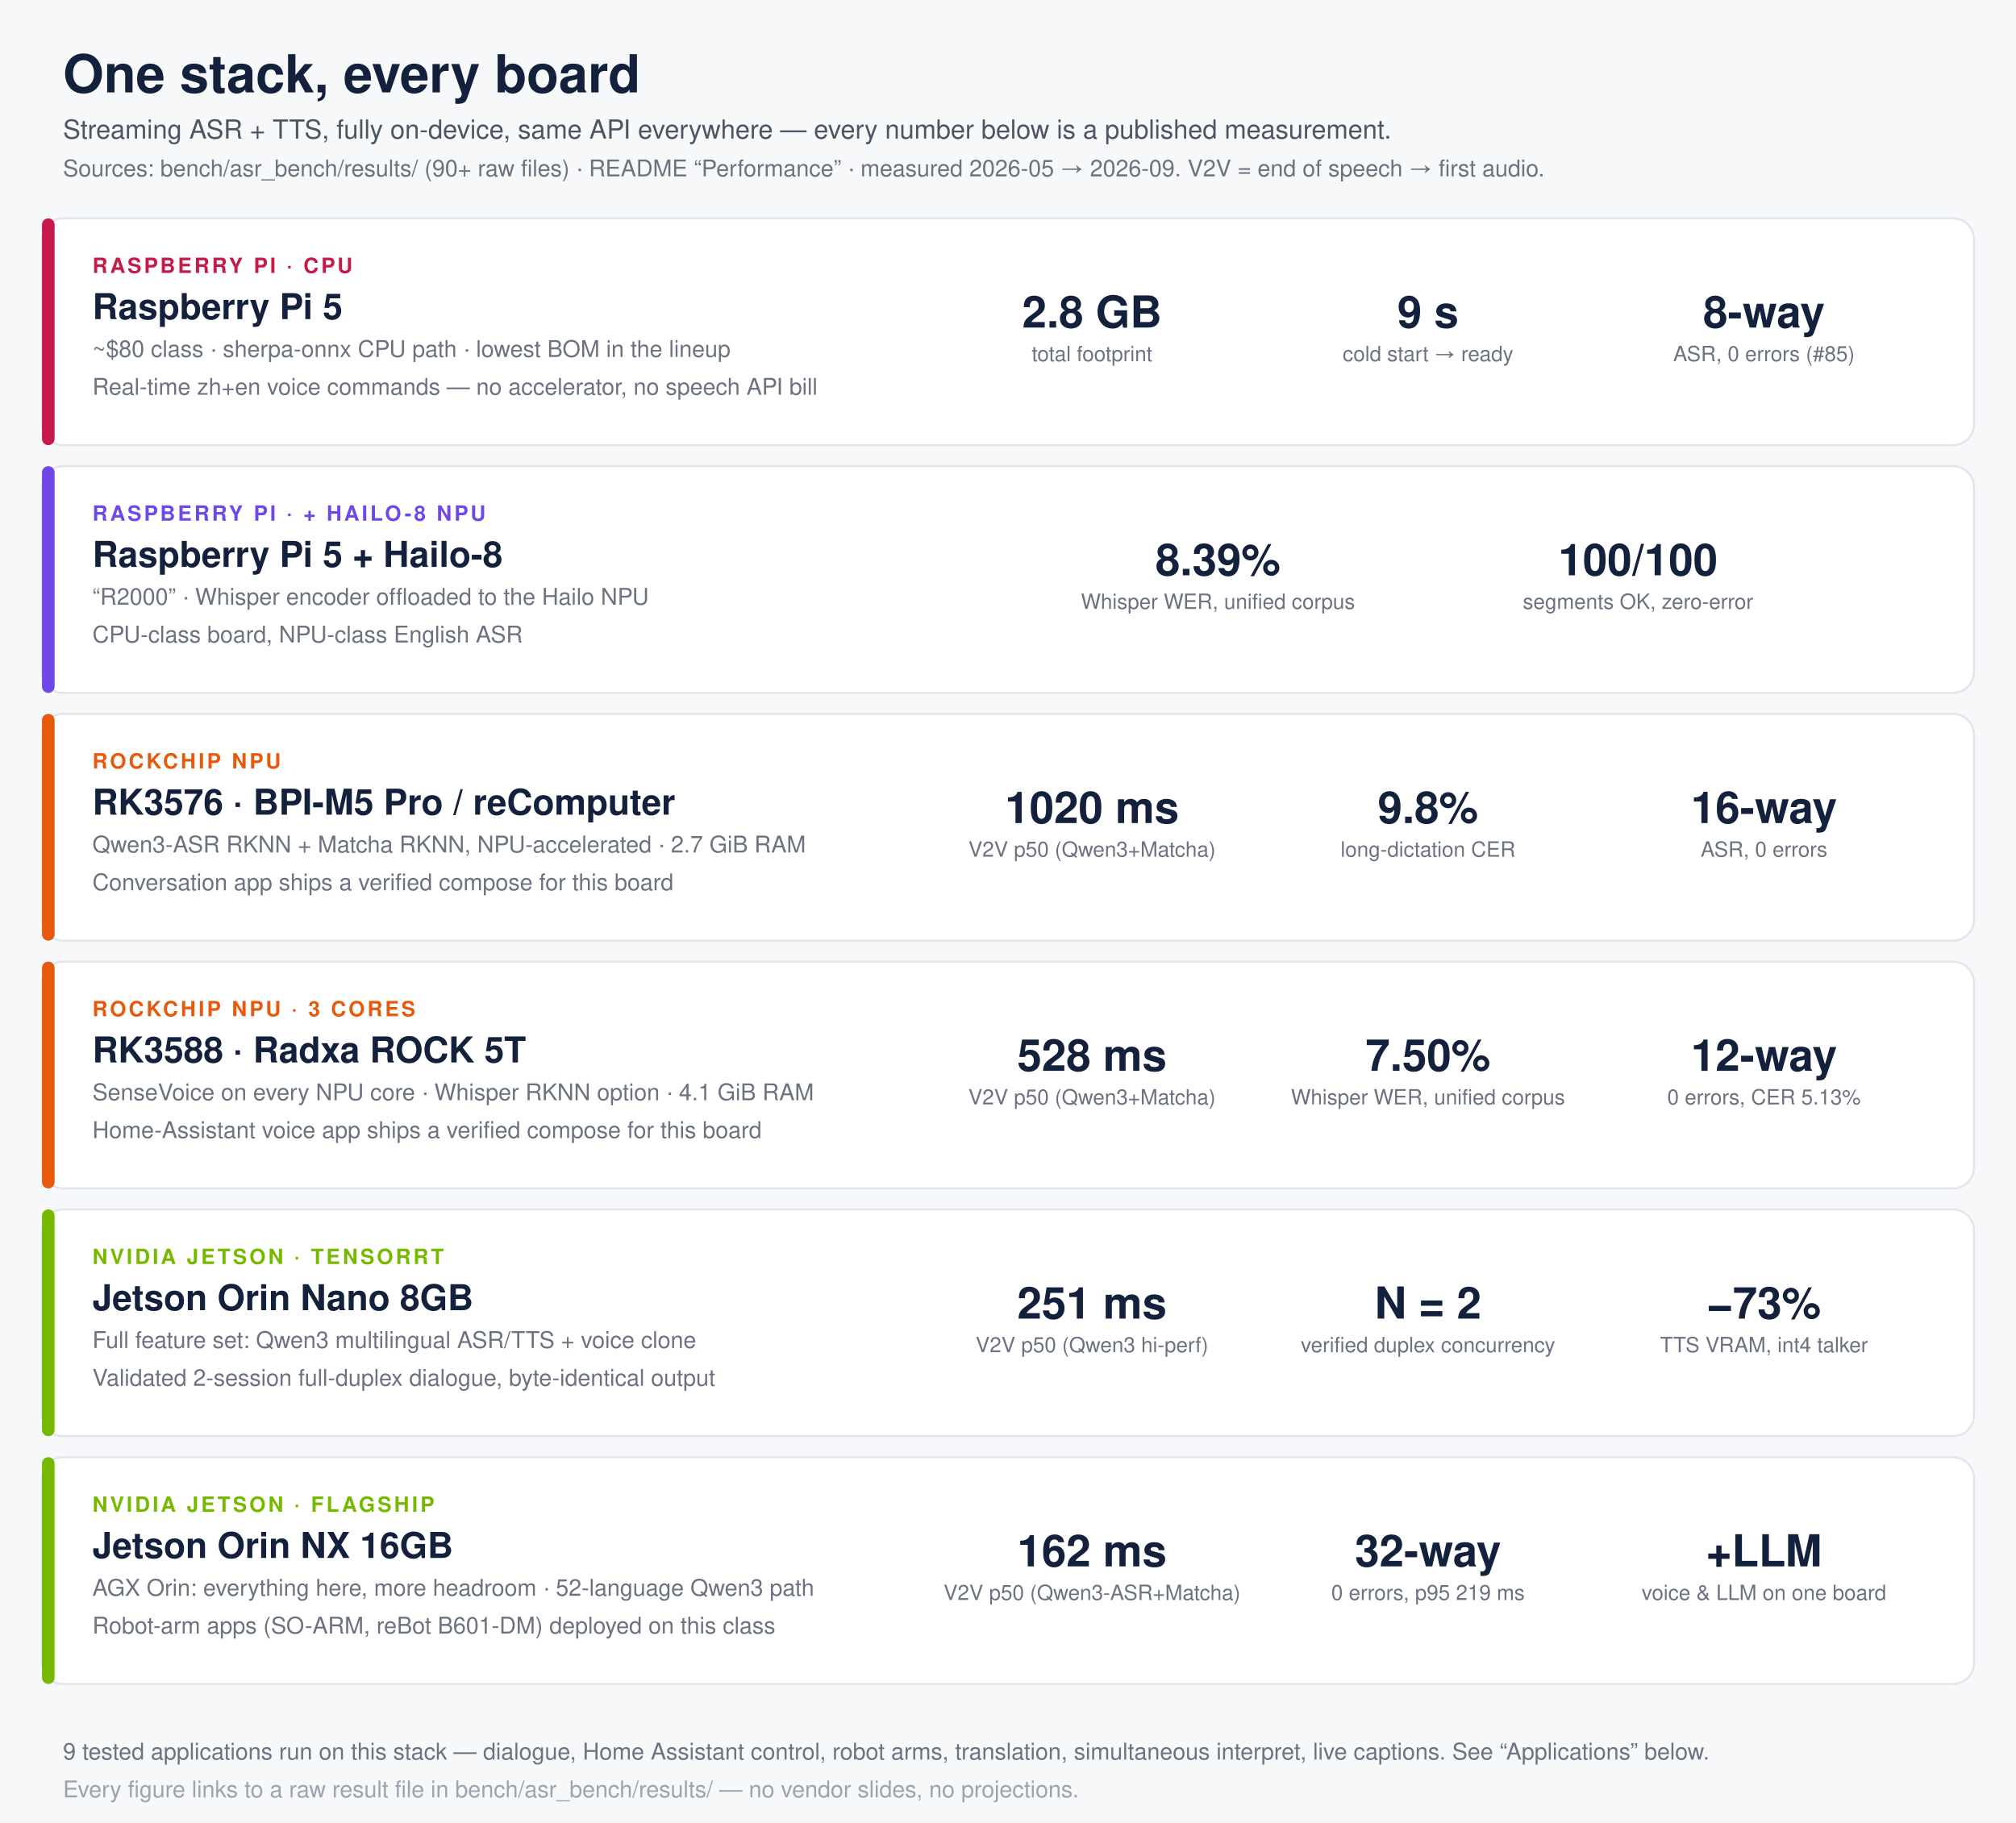
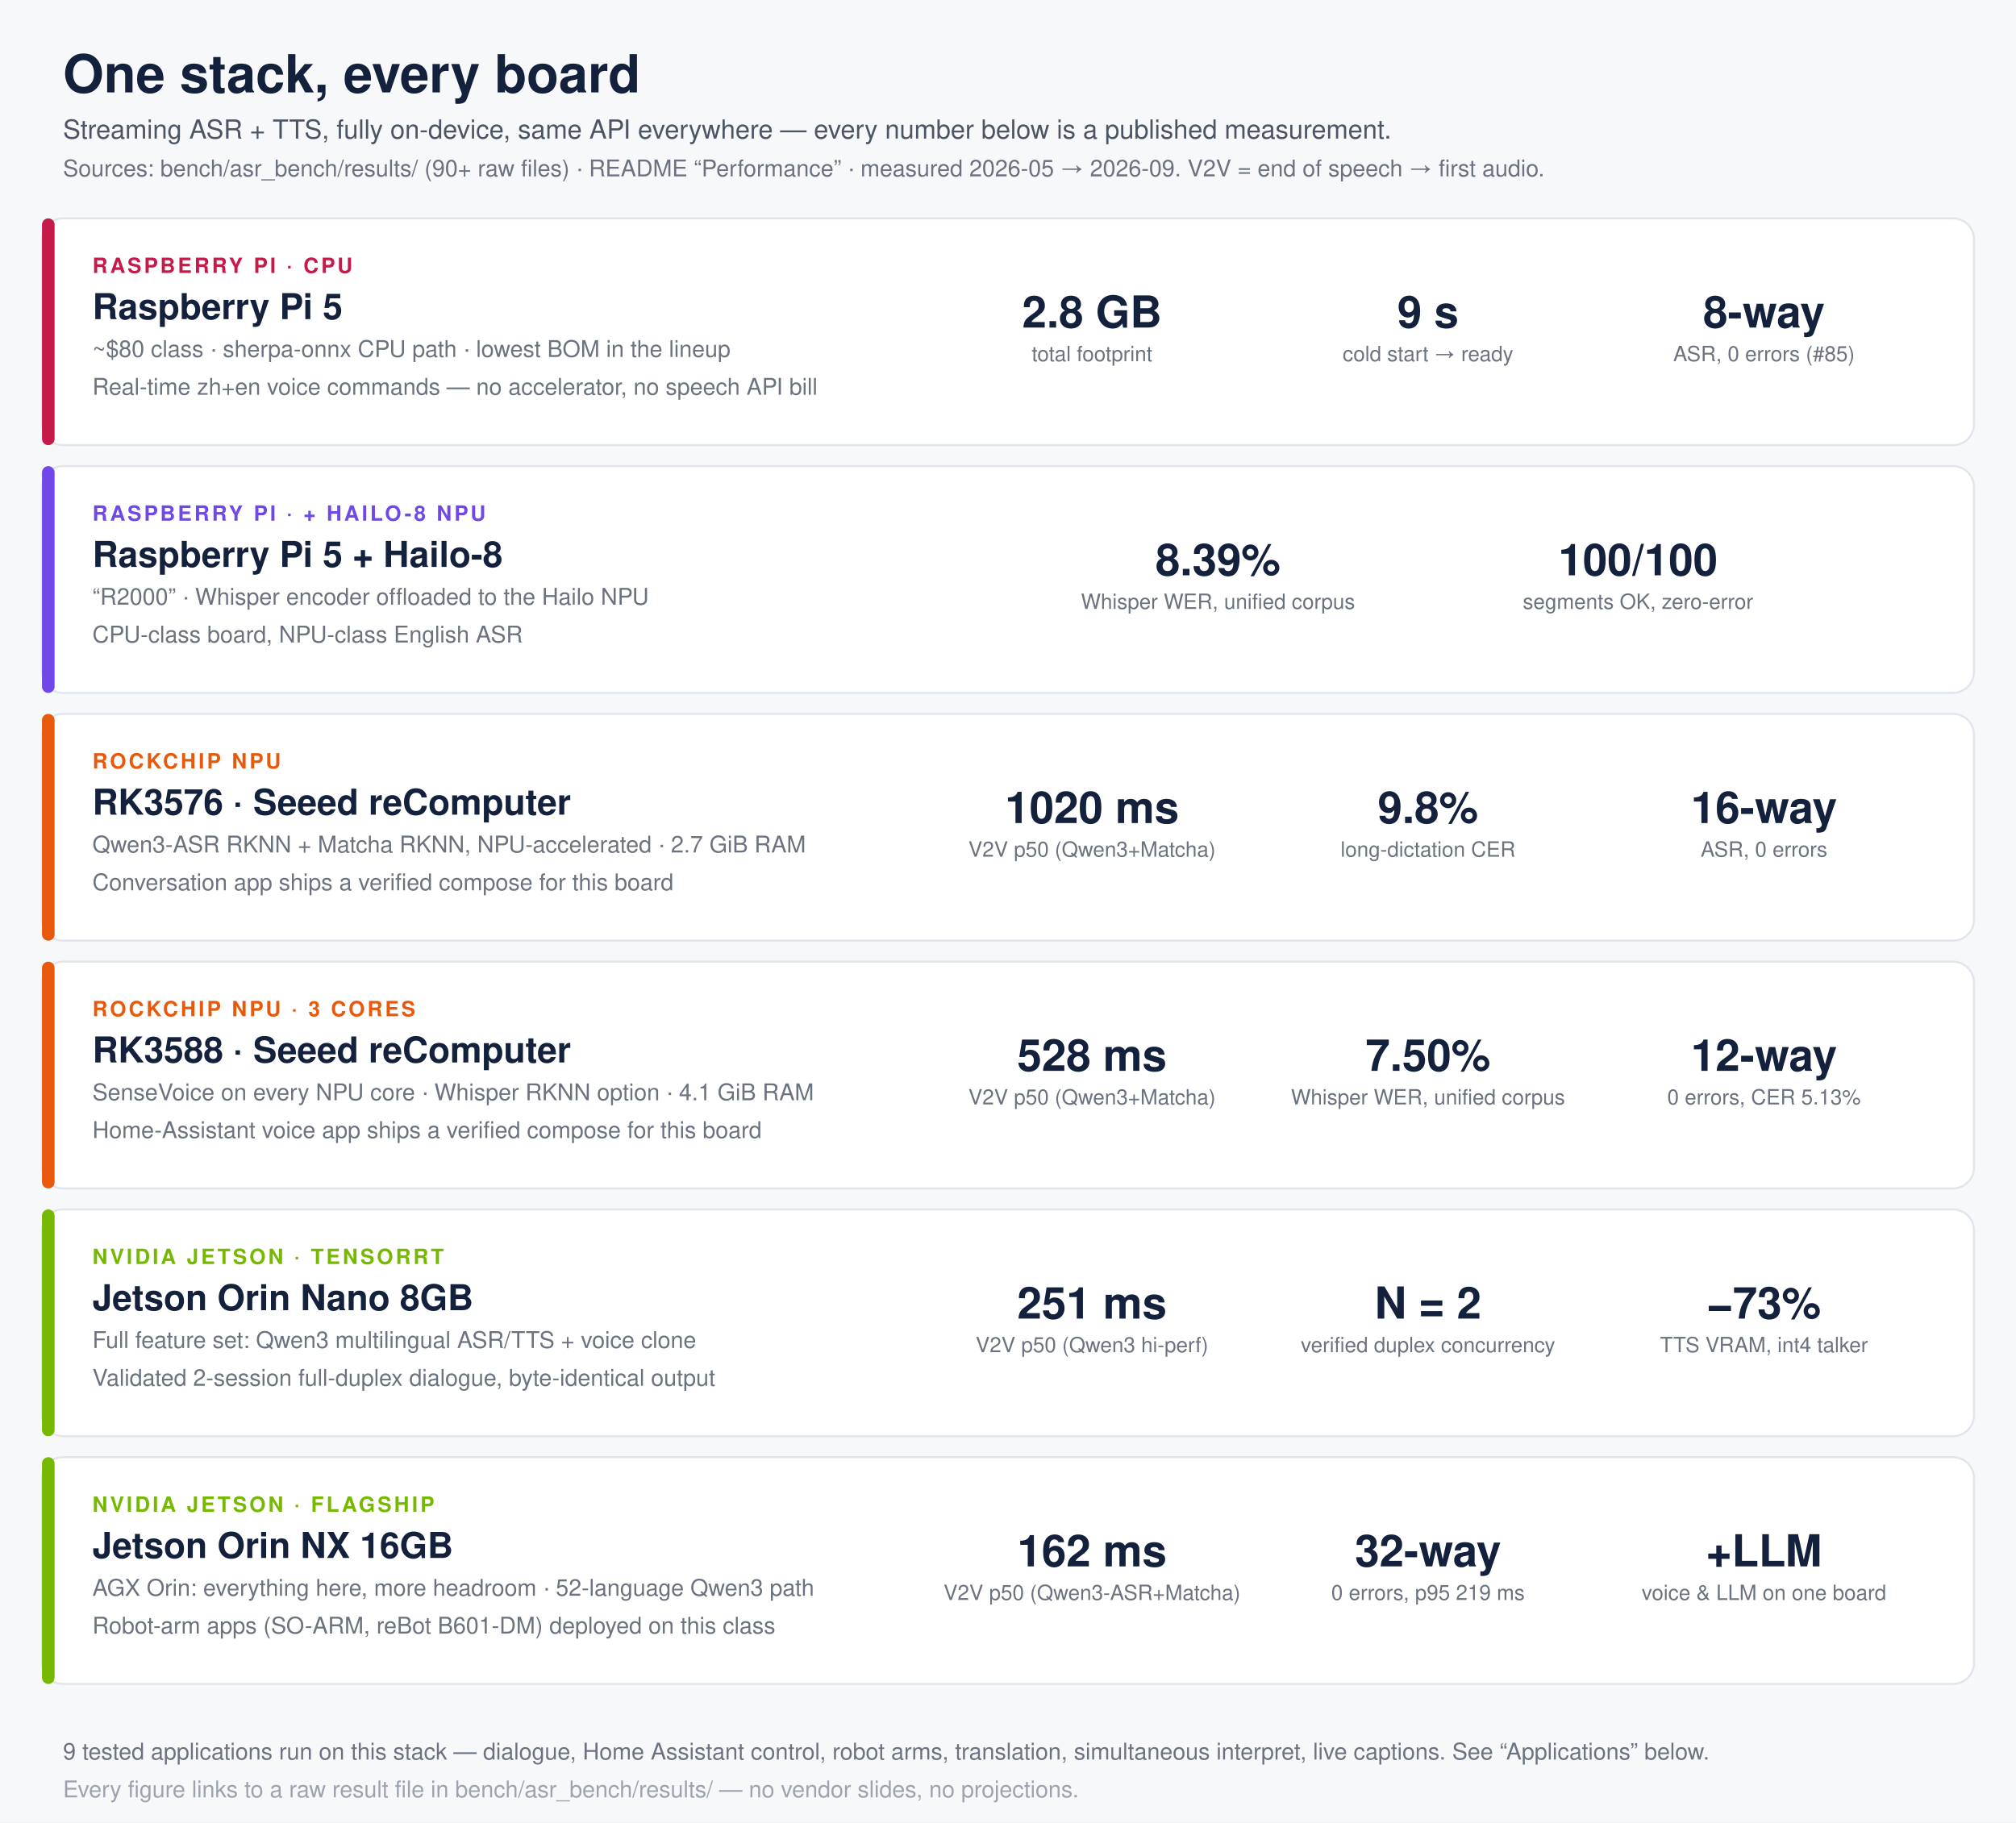
<svg xmlns="http://www.w3.org/2000/svg" width="960" height="868" viewBox="0 0 960 868" font-family="-apple-system, 'Segoe UI', Helvetica, Arial, sans-serif">
  <defs>
    <style>
      .card { fill: #ffffff; stroke: #e2e6ec; stroke-width: 1; }
      .dev { font-size: 17px; font-weight: 700; fill: #14213d; }
      .sub { font-size: 11px; fill: #6b7280; }
      .num { font-size: 21px; font-weight: 700; fill: #14213d; }
      .numlab { font-size: 10px; fill: #6b7280; }
      .ecolab { font-size: 10px; font-weight: 700; letter-spacing: 1.2px; }
    </style>
  </defs>
  <rect width="960" height="868" fill="#f6f8fa" />
  <text x="30" y="44" font-size="25" font-weight="800" fill="#14213d">One stack, every board</text>
  <text x="30" y="66" font-size="12.5" fill="#4b5563">Streaming ASR + TTS, fully on-device, same API everywhere — every number below is a published measurement.</text>
  <text x="30" y="84" font-size="11" fill="#6b7280">Sources: bench/asr_bench/results/ (90+ raw files) · README “Performance” · measured 2026-05 → 2026-09. V2V = end of speech → first audio.</text>
  <g transform="translate(20,104)">
    <rect class="card" width="920" height="108" rx="10" />
    <rect x="0" y="0" width="6" height="108" rx="3" fill="#c51a4a" />
    <text class="ecolab" x="24" y="26" fill="#c51a4a">RASPBERRY PI · CPU</text>
    <text class="dev" x="24" y="48">Raspberry Pi 5</text>
    <text class="sub" x="24" y="66">~$80 class · sherpa-onnx CPU path · lowest BOM in the lineup</text>
    <text class="sub" x="24" y="84">Real-time zh+en voice commands — no accelerator, no speech API bill</text>
    <g text-anchor="middle">
      <text class="num" x="500" y="52">2.8 GB</text>
      <text class="numlab" x="500" y="68">total footprint</text>
      <text class="num" x="660" y="52">9 s</text>
      <text class="numlab" x="660" y="68">cold start → ready</text>
      <text class="num" x="820" y="52">8-way</text>
      <text class="numlab" x="820" y="68">ASR, 0 errors (#85)</text>
    </g>
  </g>
  <g transform="translate(20,222)">
    <rect class="card" width="920" height="108" rx="10" />
    <rect x="0" y="0" width="6" height="108" rx="3" fill="#7048e8" />
    <text class="ecolab" x="24" y="26" fill="#7048e8">RASPBERRY PI · + HAILO-8 NPU</text>
    <text class="dev" x="24" y="48">Raspberry Pi 5 + Hailo-8</text>
    <text class="sub" x="24" y="66">“R2000” · Whisper encoder offloaded to the Hailo NPU</text>
    <text class="sub" x="24" y="84">CPU-class board, NPU-class English ASR</text>
    <g text-anchor="middle">
      <text class="num" x="560" y="52">8.39%</text>
      <text class="numlab" x="560" y="68">Whisper WER, unified corpus</text>
      <text class="num" x="760" y="52">100/100</text>
      <text class="numlab" x="760" y="68">segments OK, zero-error</text>
    </g>
  </g>
  <g transform="translate(20,340)">
    <rect class="card" width="920" height="108" rx="10" />
    <rect x="0" y="0" width="6" height="108" rx="3" fill="#e8590c" />
    <text class="ecolab" x="24" y="26" fill="#e8590c">ROCKCHIP NPU</text>
-     <text class="dev" x="24" y="48">RK3576 · BPI-M5 Pro / reComputer</text>
+     <text class="dev" x="24" y="48">RK3576 · Seeed reComputer</text>
    <text class="sub" x="24" y="66">Qwen3-ASR RKNN + Matcha RKNN, NPU-accelerated · 2.7 GiB RAM</text>
    <text class="sub" x="24" y="84">Conversation app ships a verified compose for this board</text>
    <g text-anchor="middle">
      <text class="num" x="500" y="52">1020 ms</text>
      <text class="numlab" x="500" y="68">V2V p50 (Qwen3+Matcha)</text>
      <text class="num" x="660" y="52">9.8%</text>
      <text class="numlab" x="660" y="68">long-dictation CER</text>
      <text class="num" x="820" y="52">16-way</text>
      <text class="numlab" x="820" y="68">ASR, 0 errors</text>
    </g>
  </g>
  <g transform="translate(20,458)">
    <rect class="card" width="920" height="108" rx="10" />
    <rect x="0" y="0" width="6" height="108" rx="3" fill="#e8590c" />
    <text class="ecolab" x="24" y="26" fill="#e8590c">ROCKCHIP NPU · 3 CORES</text>
-     <text class="dev" x="24" y="48">RK3588 · Radxa ROCK 5T</text>
+     <text class="dev" x="24" y="48">RK3588 · Seeed reComputer</text>
    <text class="sub" x="24" y="66">SenseVoice on every NPU core · Whisper RKNN option · 4.1 GiB RAM</text>
    <text class="sub" x="24" y="84">Home-Assistant voice app ships a verified compose for this board</text>
    <g text-anchor="middle">
      <text class="num" x="500" y="52">528 ms</text>
      <text class="numlab" x="500" y="68">V2V p50 (Qwen3+Matcha)</text>
      <text class="num" x="660" y="52">7.50%</text>
      <text class="numlab" x="660" y="68">Whisper WER, unified corpus</text>
      <text class="num" x="820" y="52">12-way</text>
      <text class="numlab" x="820" y="68">0 errors, CER 5.13%</text>
    </g>
  </g>
  <g transform="translate(20,576)">
    <rect class="card" width="920" height="108" rx="10" />
    <rect x="0" y="0" width="6" height="108" rx="3" fill="#76b900" />
    <text class="ecolab" x="24" y="26" fill="#76b900">NVIDIA JETSON · TENSORRT</text>
    <text class="dev" x="24" y="48">Jetson Orin Nano 8GB</text>
    <text class="sub" x="24" y="66">Full feature set: Qwen3 multilingual ASR/TTS + voice clone</text>
    <text class="sub" x="24" y="84">Validated 2-session full-duplex dialogue, byte-identical output</text>
    <g text-anchor="middle">
      <text class="num" x="500" y="52">251 ms</text>
      <text class="numlab" x="500" y="68">V2V p50 (Qwen3 hi-perf)</text>
      <text class="num" x="660" y="52">N = 2</text>
      <text class="numlab" x="660" y="68">verified duplex concurrency</text>
      <text class="num" x="820" y="52">−73%</text>
      <text class="numlab" x="820" y="68">TTS VRAM, int4 talker</text>
    </g>
  </g>
  <g transform="translate(20,694)">
    <rect class="card" width="920" height="108" rx="10" />
    <rect x="0" y="0" width="6" height="108" rx="3" fill="#76b900" />
    <text class="ecolab" x="24" y="26" fill="#76b900">NVIDIA JETSON · FLAGSHIP</text>
    <text class="dev" x="24" y="48">Jetson Orin NX 16GB</text>
    <text class="sub" x="24" y="66">AGX Orin: everything here, more headroom · 52-language Qwen3 path</text>
    <text class="sub" x="24" y="84">Robot-arm apps (SO-ARM, reBot B601-DM) deployed on this class</text>
    <g text-anchor="middle">
      <text class="num" x="500" y="52">162 ms</text>
      <text class="numlab" x="500" y="68">V2V p50 (Qwen3-ASR+Matcha)</text>
      <text class="num" x="660" y="52">32-way</text>
      <text class="numlab" x="660" y="68">0 errors, p95 219 ms</text>
      <text class="num" x="820" y="52">+LLM</text>
      <text class="numlab" x="820" y="68">voice &amp; LLM on one board</text>
    </g>
  </g>
  <text x="30" y="838" font-size="11" fill="#6b7280">9 tested applications run on this stack — dialogue, Home Assistant control, robot arms, translation, simultaneous interpret, live captions. See “Applications” below.</text>
  <text x="30" y="856" font-size="11" fill="#9ca3af">Every figure links to a raw result file in bench/asr_bench/results/ — no vendor slides, no projections.</text>
</svg>
